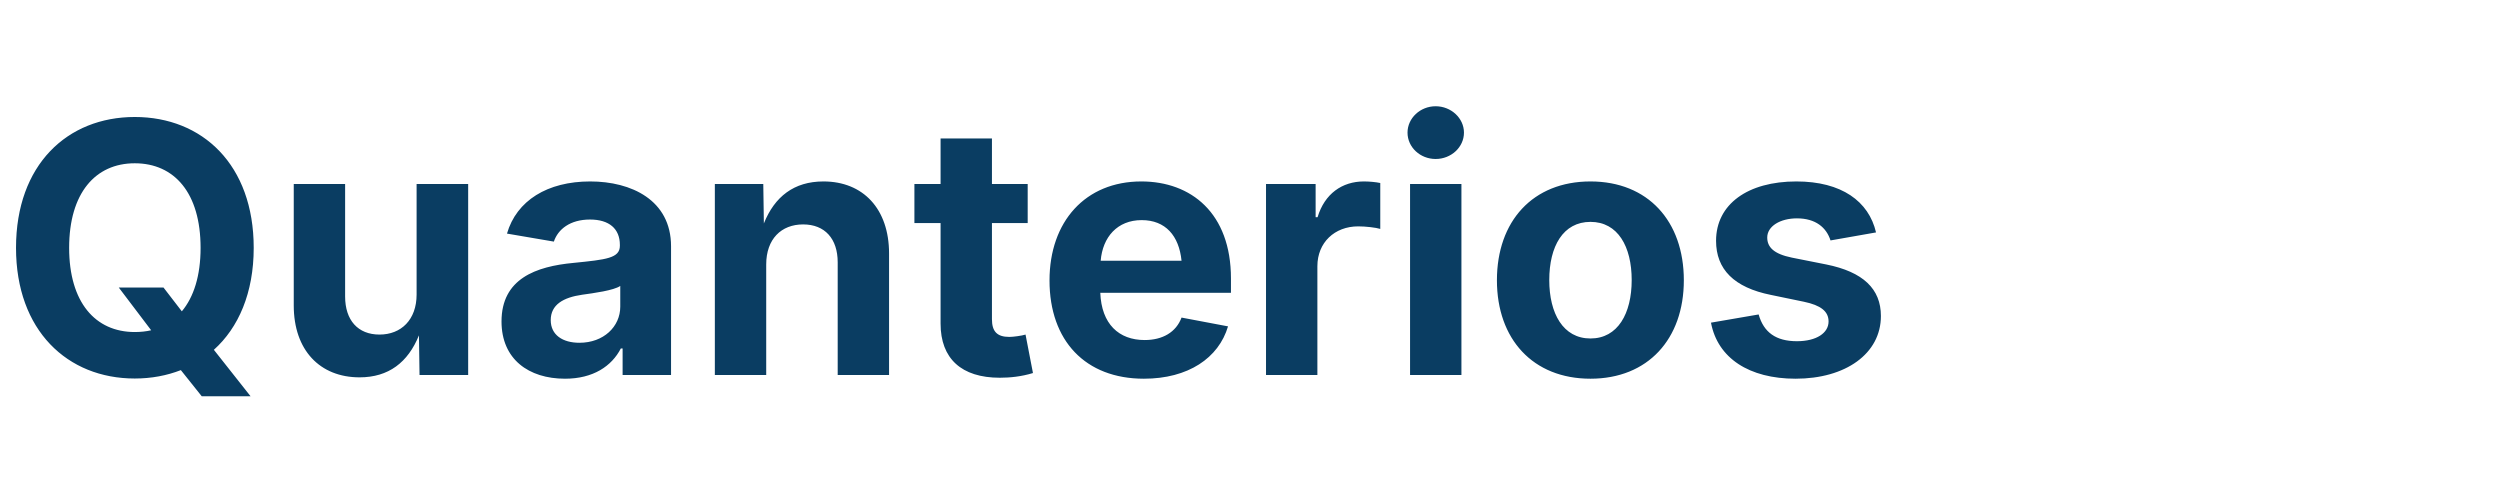
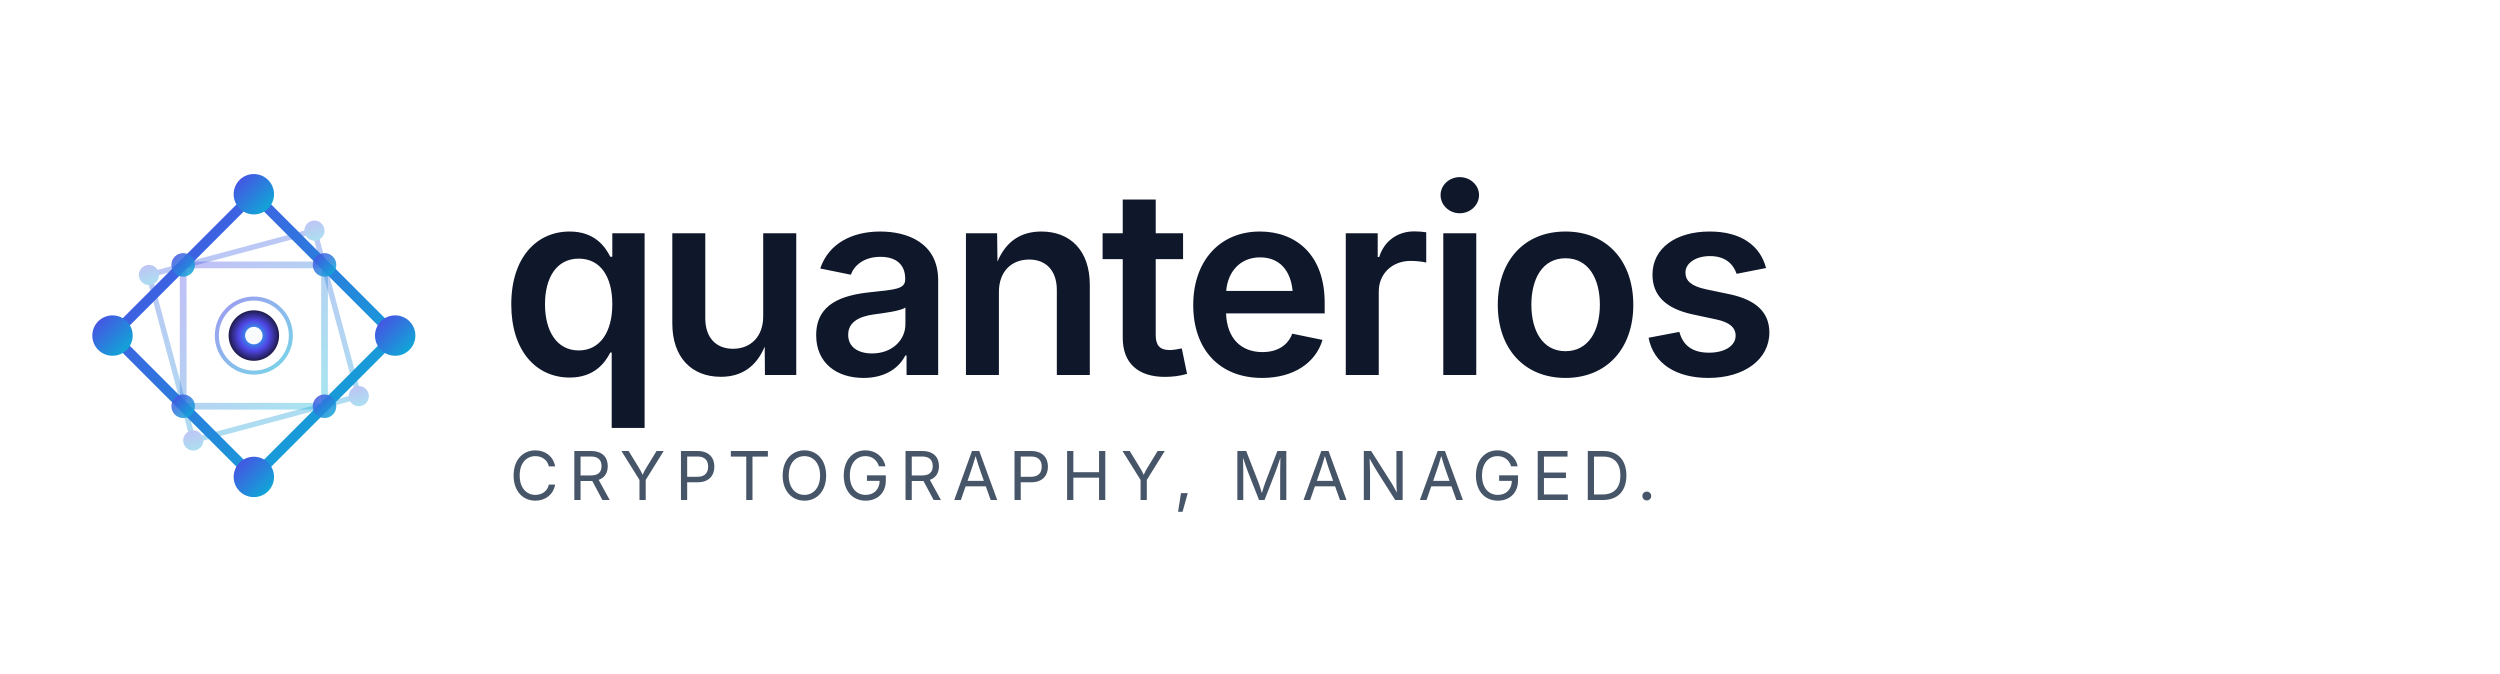
- <svg xmlns="http://www.w3.org/2000/svg" viewBox="0 0 200 40">
-   <text x="0" y="30" font-family="system-ui, -apple-system, sans-serif" font-size="28" font-weight="700" fill="#0a3d62">Quanterios</text>
+ <svg xmlns="http://www.w3.org/2000/svg" viewBox="0 0 520 140" width="520" height="140" role="img" aria-label="Quanterios wordmark">
+   <defs>
+     <linearGradient id="wg" x1="0" y1="0" x2="1" y2="1">
+       <stop offset="0%" stop-color="#4F46E5" />
+       <stop offset="100%" stop-color="#06B6D4" />
+     </linearGradient>
+     <radialGradient id="wgcore" cx="50%" cy="50%" r="50%">
+       <stop offset="0%" stop-color="#22D3EE" />
+       <stop offset="60%" stop-color="#4F46E5" />
+       <stop offset="100%" stop-color="#1E1B4B" />
+     </radialGradient>
+   </defs>
+   <g transform="translate(8 25) scale(0.7)">
+     <g transform="rotate(30 64 64)" opacity="0.35">
+       <g stroke="url(#wg)" stroke-width="1.6" fill="none" stroke-linecap="round" stroke-linejoin="round">
+         <path d="M64 28 L100 64 L64 100 L28 64 Z" />
+       </g>
+       <g fill="url(#wg)">
+         <circle cx="64" cy="28" r="3" />
+         <circle cx="100" cy="64" r="3" />
+         <circle cx="64" cy="100" r="3" />
+         <circle cx="28" cy="64" r="3" />
+       </g>
+     </g>
+     <g stroke="url(#wg)" stroke-width="3" fill="none" stroke-linecap="round" stroke-linejoin="round">
+       <path d="M64 22 L106 64 L64 106 L22 64 Z" />
+       <path d="M64 22 L64 106" opacity="0.5" />
+       <path d="M22 64 L106 64" opacity="0.5" />
+       <path d="M43 43 L85 43 L85 85 L43 85 Z" opacity="0.35" stroke-width="2" />
+     </g>
+     <g fill="url(#wg)">
+       <circle cx="64" cy="22" r="6" />
+       <circle cx="106" cy="64" r="6" />
+       <circle cx="64" cy="106" r="6" />
+       <circle cx="22" cy="64" r="6" />
+       <circle cx="43" cy="43" r="3.5" opacity="0.85" />
+       <circle cx="85" cy="43" r="3.5" opacity="0.85" />
+       <circle cx="85" cy="85" r="3.5" opacity="0.85" />
+       <circle cx="43" cy="85" r="3.5" opacity="0.85" />
+     </g>
+     <g>
+       <circle cx="64" cy="64" r="11" fill="none" stroke="url(#wg)" stroke-width="1.2" stroke-opacity="0.55" />
+       <circle cx="64" cy="64" r="7.5" fill="url(#wgcore)" />
+       <circle cx="64" cy="64" r="2.6" fill="#F8FAFC" />
+     </g>
+   </g>
+   <text x="104" y="78" font-family="Inter, 'IBM Plex Sans', system-ui, -apple-system, sans-serif" font-size="54" font-weight="600" letter-spacing="-1.5" fill="#0F172A">quanterios</text>
+   <text x="106" y="104" font-family="Inter, 'IBM Plex Sans', system-ui, sans-serif" font-size="14" font-weight="400" letter-spacing="2" fill="#475569">CRYPTOGRAPHY, MANAGED.</text>
</svg>
